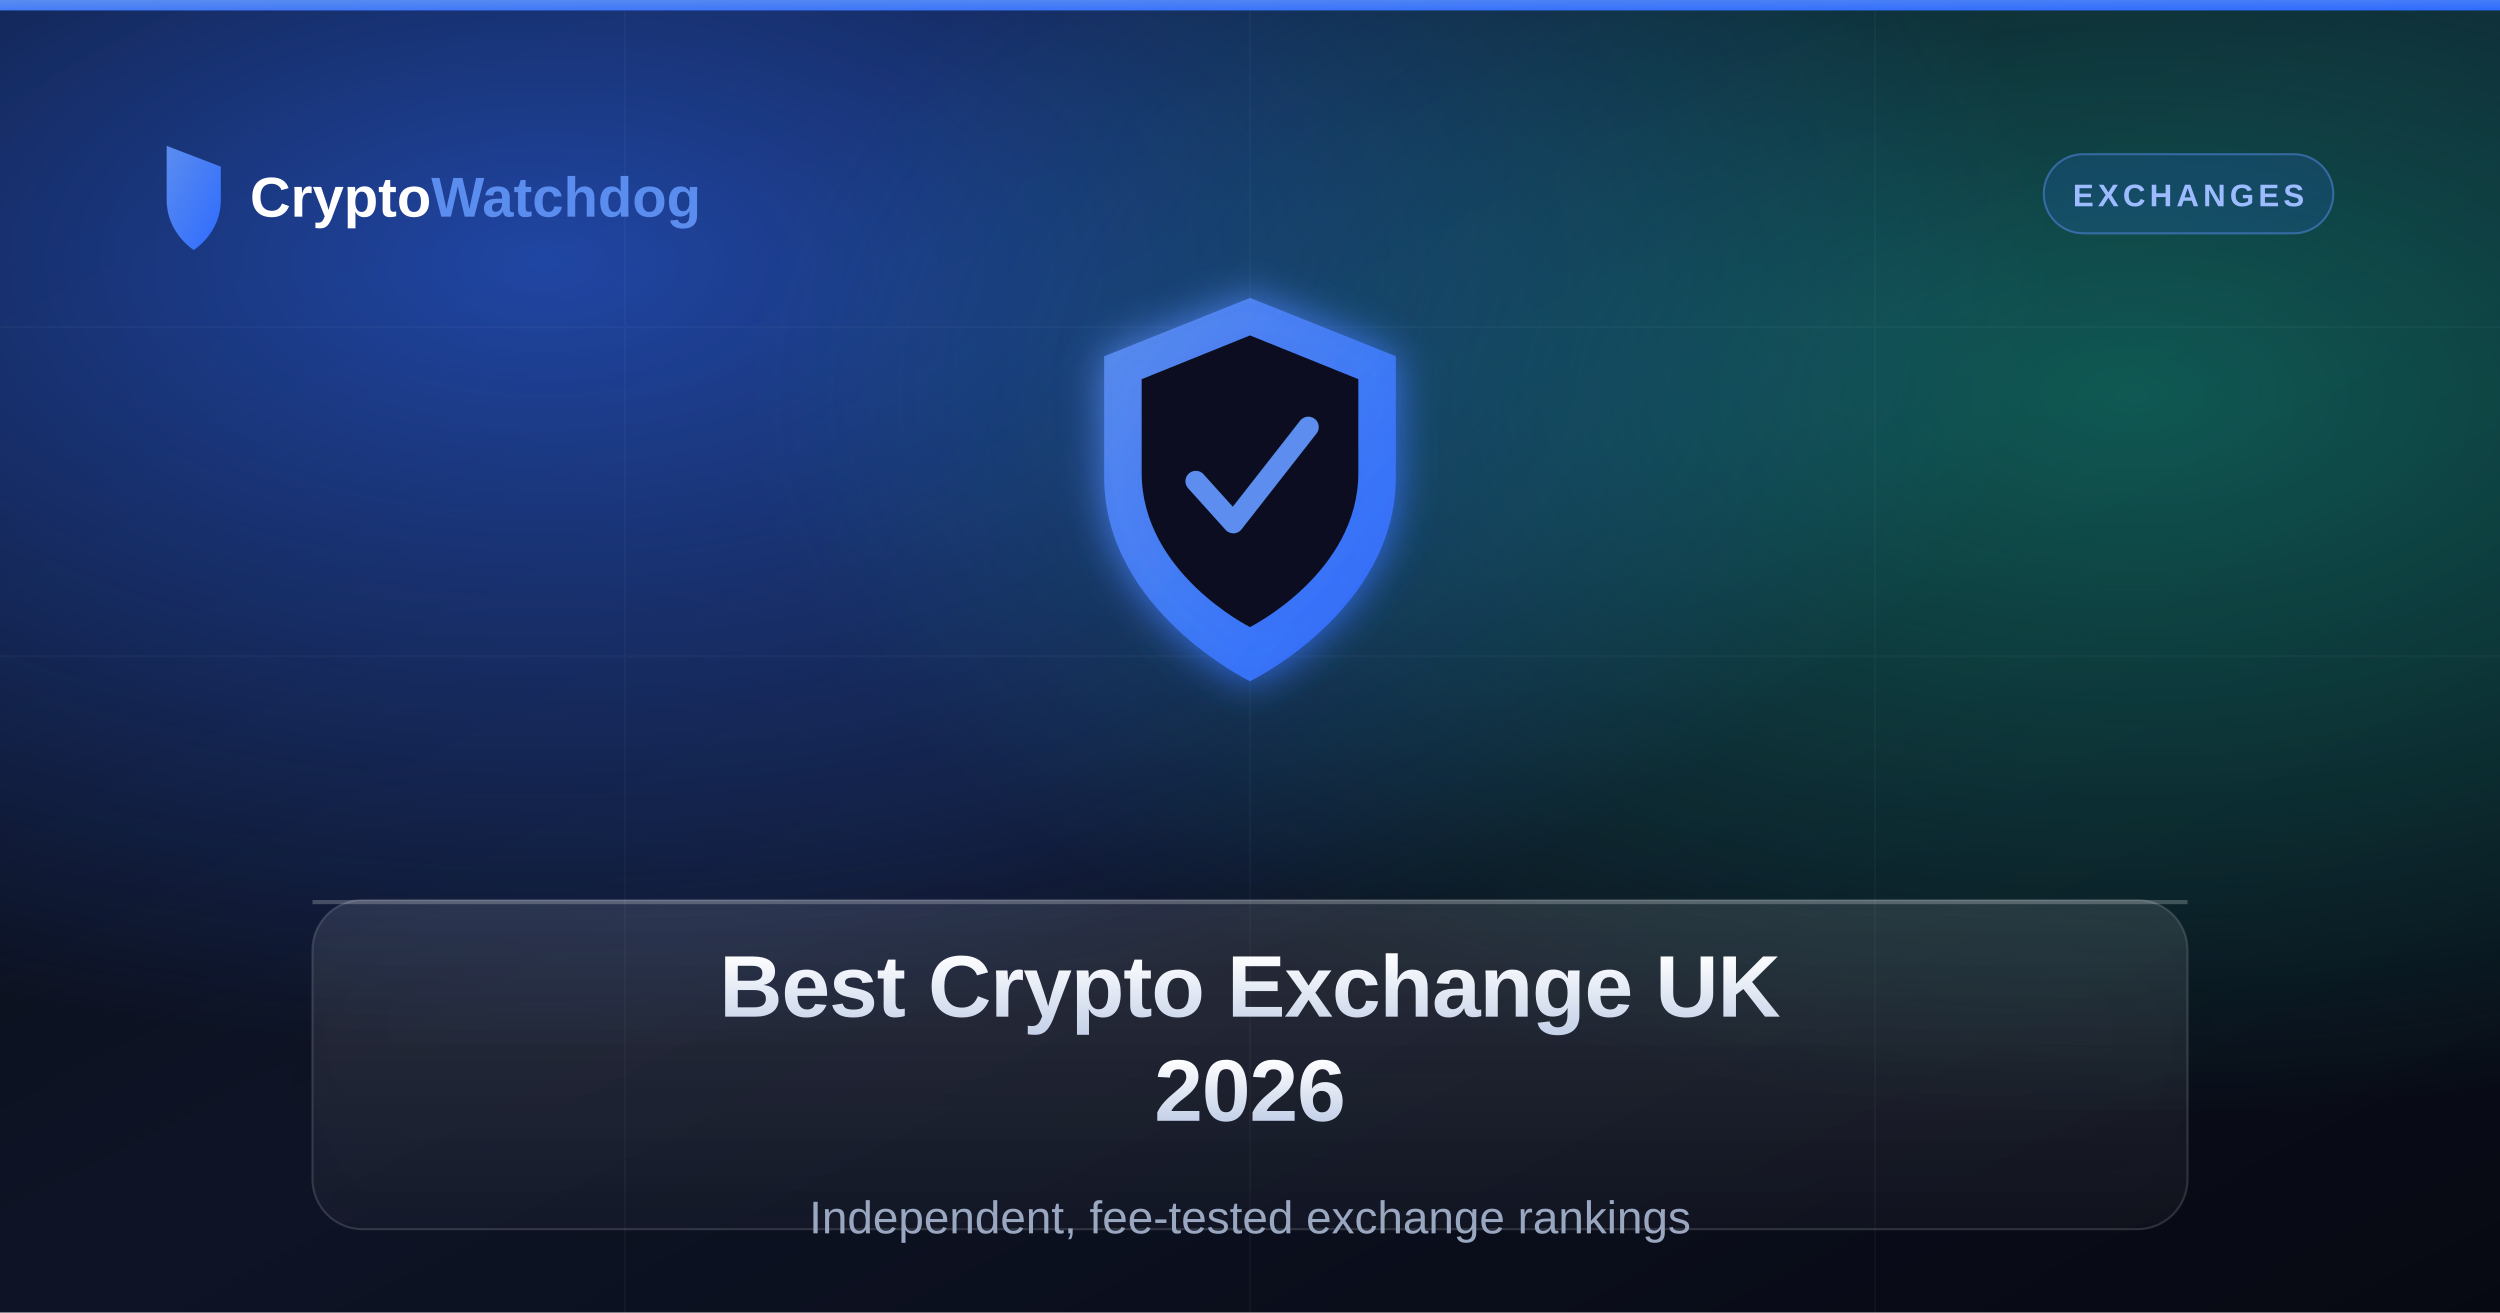
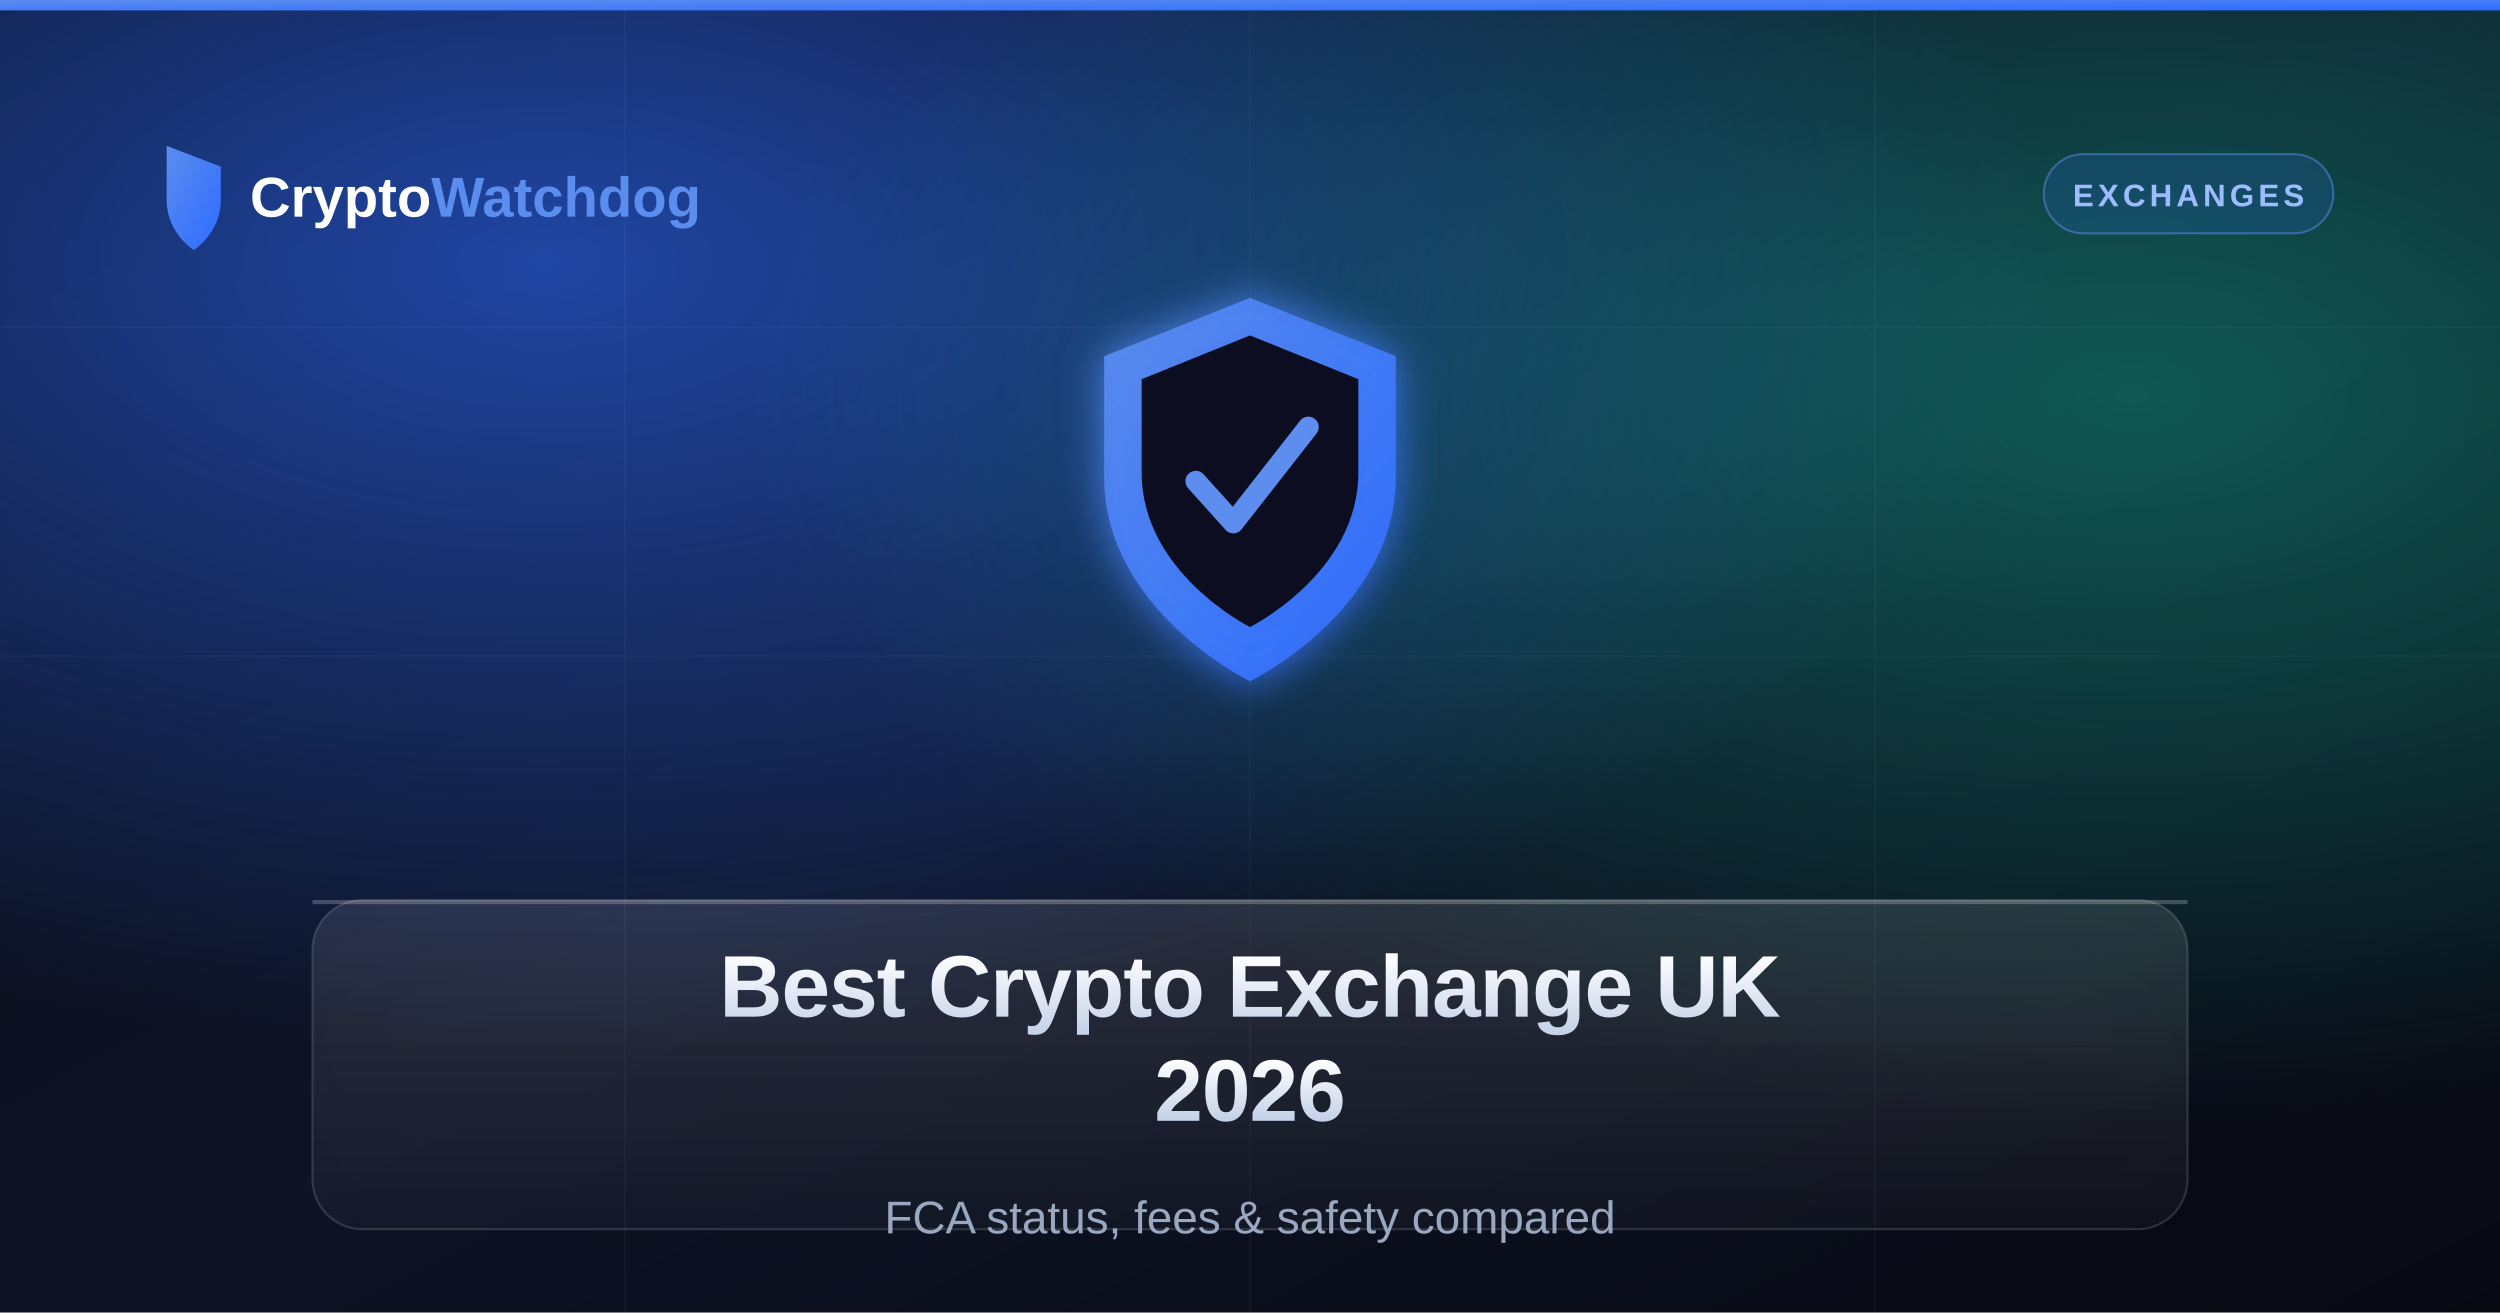
<svg xmlns="http://www.w3.org/2000/svg" width="1200" height="630" viewBox="0 0 1200 630" role="img" aria-label="Best Crypto Exchange UK 2026">
  <defs>
    <linearGradient id="bg" x1="0" y1="0" x2="1" y2="1">
      <stop offset="0" stop-color="#080A11" />
      <stop offset="0.5" stop-color="#0E1426" />
      <stop offset="1" stop-color="#070912" />
    </linearGradient>
    <radialGradient id="g1" cx="0.22" cy="0.2" r="0.6">
      <stop offset="0" stop-color="#2E6BFF" stop-opacity="0.6" />
      <stop offset="1" stop-color="#2E6BFF" stop-opacity="0" />
    </radialGradient>
    <radialGradient id="g2" cx="0.85" cy="0.3" r="0.55">
      <stop offset="0" stop-color="#13C29B" stop-opacity="0.4" />
      <stop offset="1" stop-color="#13C29B" stop-opacity="0" />
    </radialGradient>
    <linearGradient id="accent" x1="0" y1="0" x2="1" y2="1">
      <stop offset="0" stop-color="#5B8DEF" />
      <stop offset="1" stop-color="#2E6BFF" />
    </linearGradient>
    <linearGradient id="glass" x1="0" y1="0" x2="0" y2="1">
      <stop offset="0" stop-color="#FFFFFF" stop-opacity="0.10" />
      <stop offset="1" stop-color="#FFFFFF" stop-opacity="0.02" />
    </linearGradient>
    <linearGradient id="title" x1="0" y1="0" x2="0" y2="1">
      <stop offset="0" stop-color="#FFFFFF" />
      <stop offset="1" stop-color="#C3D0E8" />
    </linearGradient>
    <filter id="blur" x="-80%" y="-80%" width="260%" height="260%">
      <feGaussianBlur stdDeviation="50" />
    </filter>
    <filter id="soft" x="-50%" y="-50%" width="200%" height="200%">
      <feDropShadow dx="0" dy="22" stdDeviation="28" flood-color="#000" flood-opacity="0.55" />
    </filter>
    <filter id="glow" x="-100%" y="-100%" width="300%" height="300%">
      <feGaussianBlur stdDeviation="10" result="b" />
      <feMerge>
        <feMergeNode in="b" />
        <feMergeNode in="SourceGraphic" />
      </feMerge>
    </filter>
  </defs>
  <rect width="1200" height="630" fill="url(#bg)" />
  <rect width="1200" height="630" fill="url(#g1)" />
  <rect width="1200" height="630" fill="url(#g2)" />
  <g stroke="#FFFFFF" stroke-opacity="0.03" stroke-width="1">
    <path d="M0 157 H1200 M0 315 H1200 M300 0 V630 M600 0 V630 M900 0 V630" />
  </g>
  <rect x="0" y="0" width="1200" height="5" fill="url(#accent)" />
  <g transform="translate(80,70)">
    <path d="M0 0 L26 10 L26 26 C26 42 13 50 13 50 C13 50 0 42 0 26 Z" fill="url(#accent)" />
    <text x="40" y="34" font-family="'Space Grotesk',Arial,sans-serif" font-size="27" font-weight="700" fill="#FFFFFF">Crypto<tspan fill="#5B8DEF">Watchdog</tspan>
    </text>
  </g>
  <g transform="translate(981,74)">
    <rect width="139" height="38" rx="19" fill="#2E6BFF" fill-opacity="0.16" stroke="#5B8DEF" stroke-opacity="0.5" />
    <text x="69.5" y="25" text-anchor="middle" font-family="Arial,sans-serif" font-size="15" font-weight="700" letter-spacing="2" fill="#9DBCFF">EXCHANGES</text>
  </g>
  <g transform="translate(600,235)" filter="url(#glow)">
    <g transform="translate(-70,-92)">
      <path d="M70 0 L140 28 L140 86 C140 150 70 184 70 184 C70 184 0 150 0 86 L0 28 Z" fill="url(#accent)" opacity="0.95" />
      <path d="M70 18 L122 39 L122 84 C122 132 70 158 70 158 C70 158 18 132 18 84 L18 39 Z" fill="#0B1020" />
      <path d="M44 88 L62 108 L98 62" stroke="#5B8DEF" stroke-width="10" fill="none" stroke-linecap="round" stroke-linejoin="round" />
    </g>
  </g>
  <g filter="url(#soft)">
    <rect x="150" y="432" width="900" height="158" rx="24" fill="url(#glass)" stroke="#FFFFFF" stroke-opacity="0.14" />
    <rect x="150" y="432" width="900" height="2" fill="#FFFFFF" fill-opacity="0.22" />
  </g>
  <text x="600" y="488" text-anchor="middle" font-family="'Space Grotesk',Arial,sans-serif" font-size="42" font-weight="700" fill="url(#title)" letter-spacing="-0.5">Best Crypto Exchange UK</text>
  <text x="600" y="538" text-anchor="middle" font-family="'Space Grotesk',Arial,sans-serif" font-size="42" font-weight="700" fill="url(#title)" letter-spacing="-0.5">2026</text>
-   <text x="600" y="592" text-anchor="middle" font-family="Arial,sans-serif" font-size="22" fill="#9AA7C0">Independent, fee-tested exchange rankings</text>
+   <text x="600" y="592" text-anchor="middle" font-family="Arial,sans-serif" font-size="22" fill="#9AA7C0">FCA status, fees &amp; safety compared</text>
</svg>
